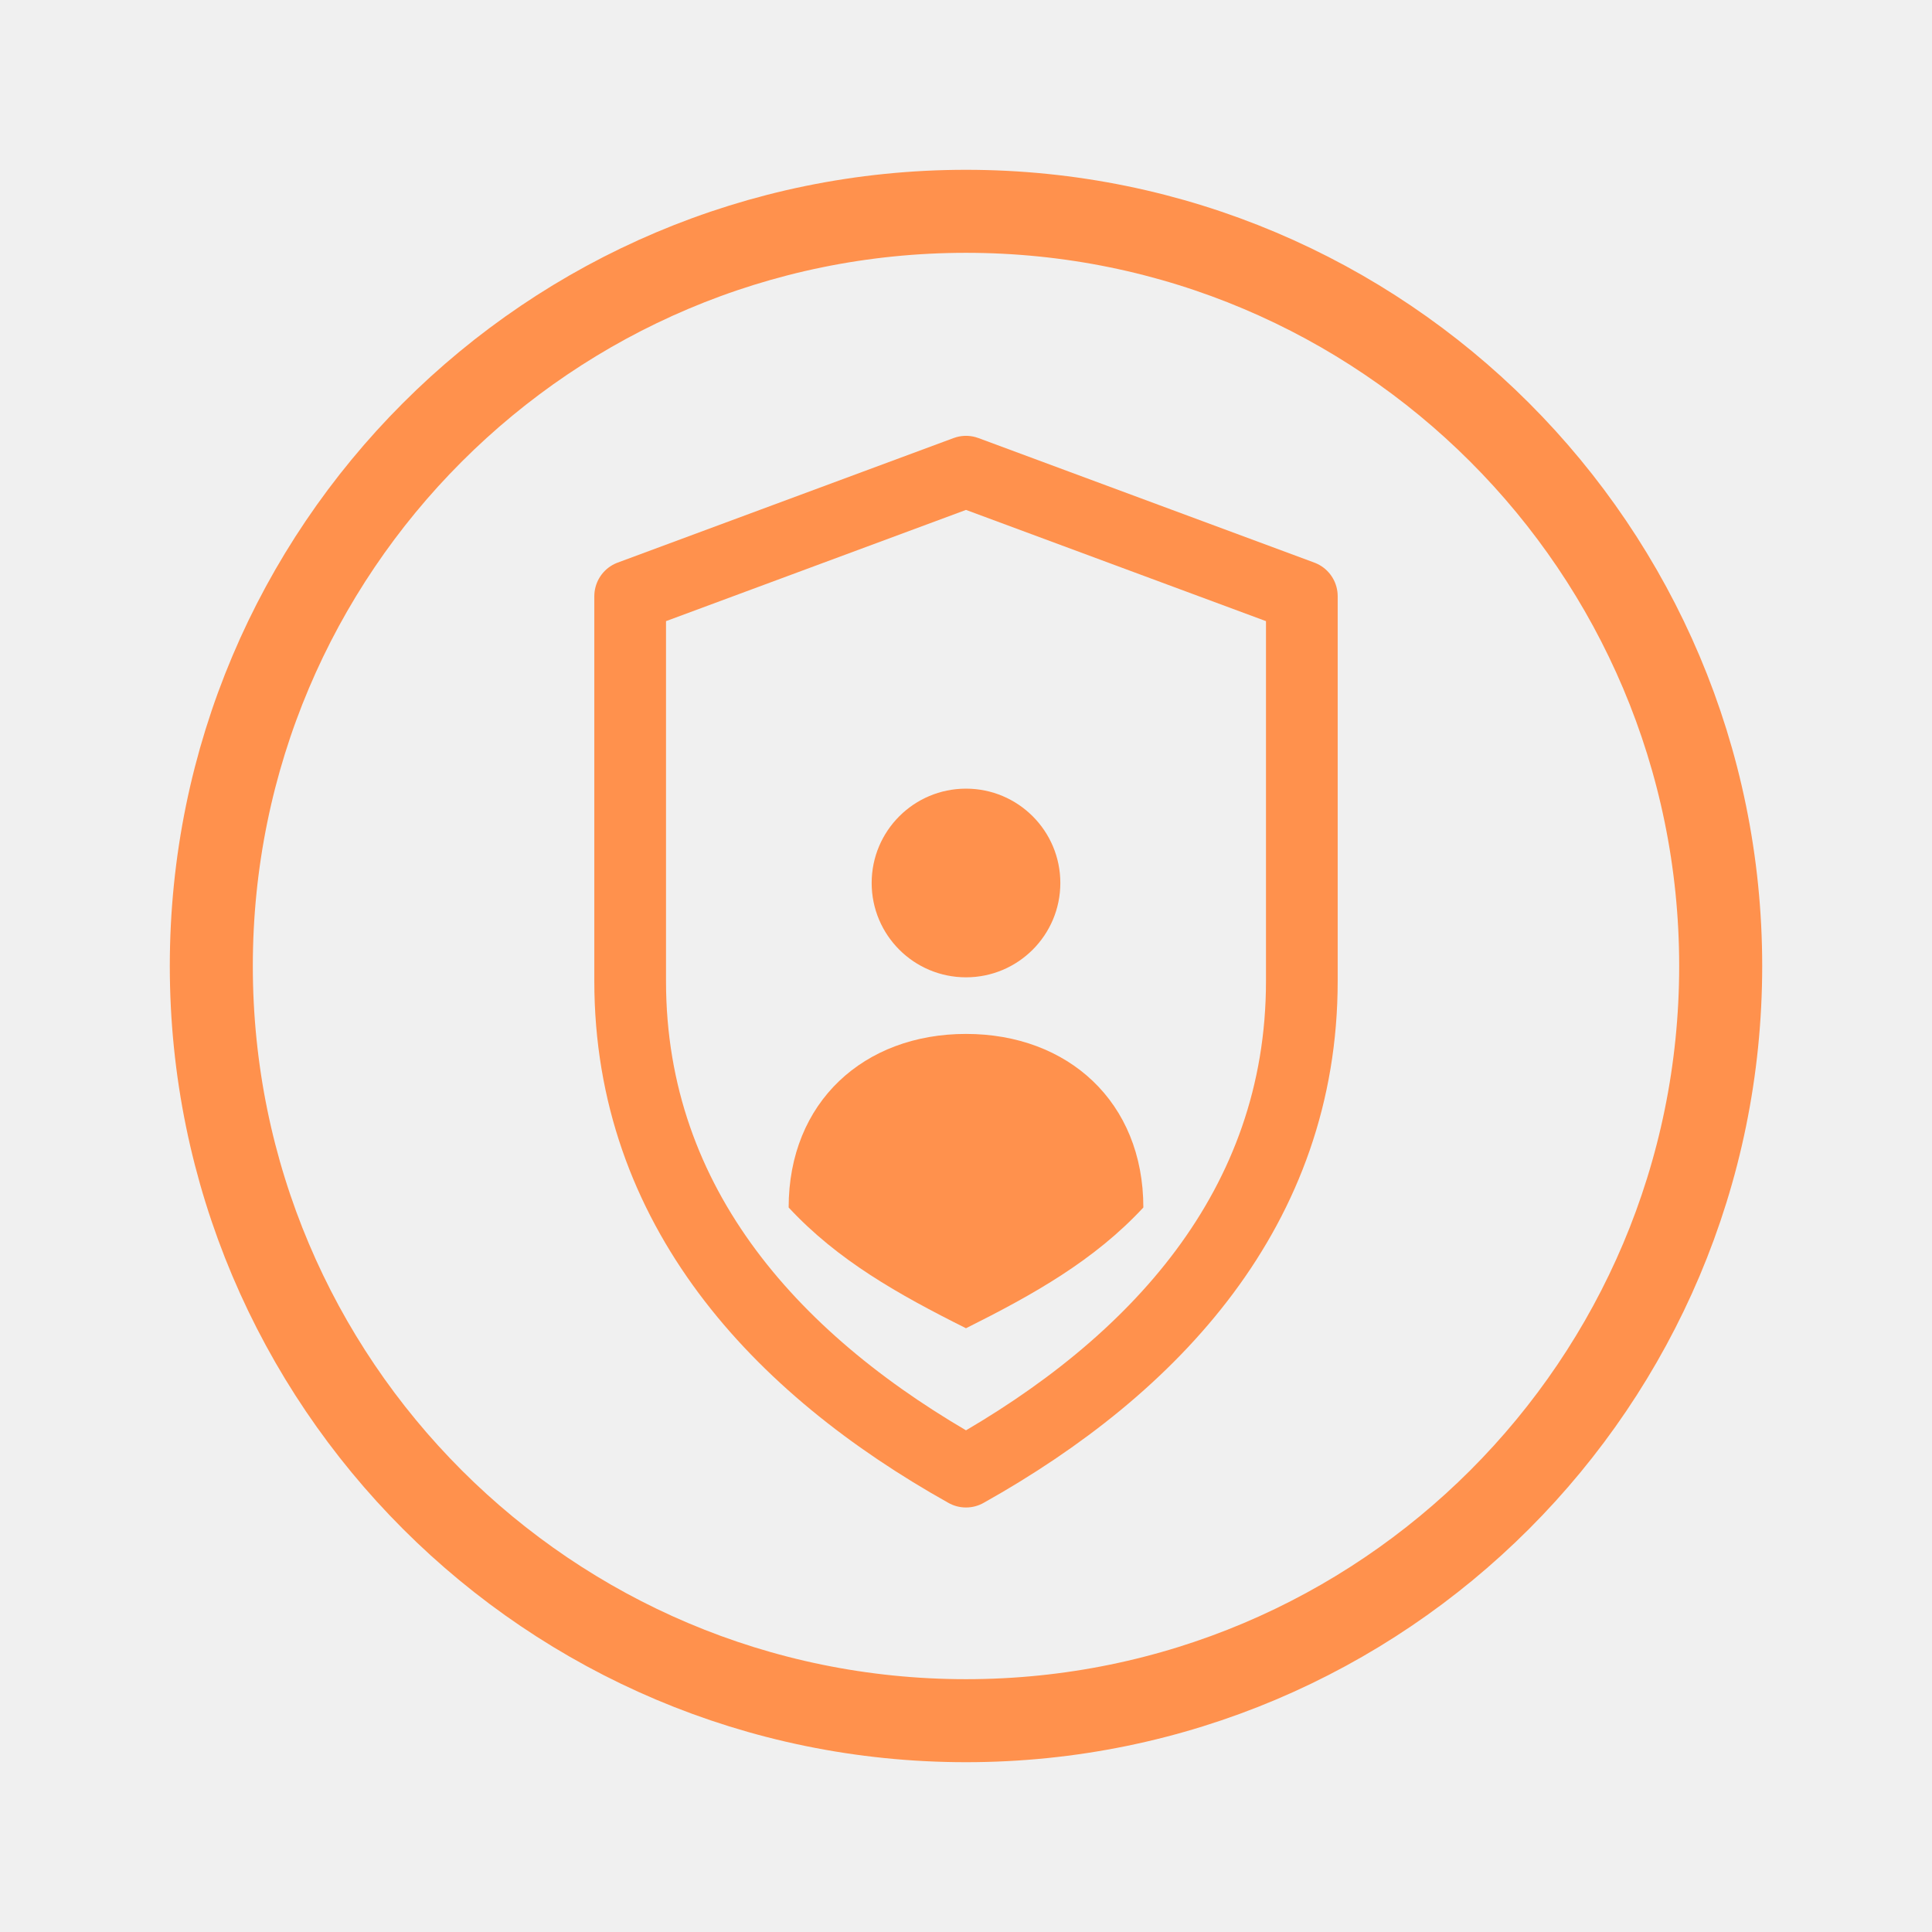
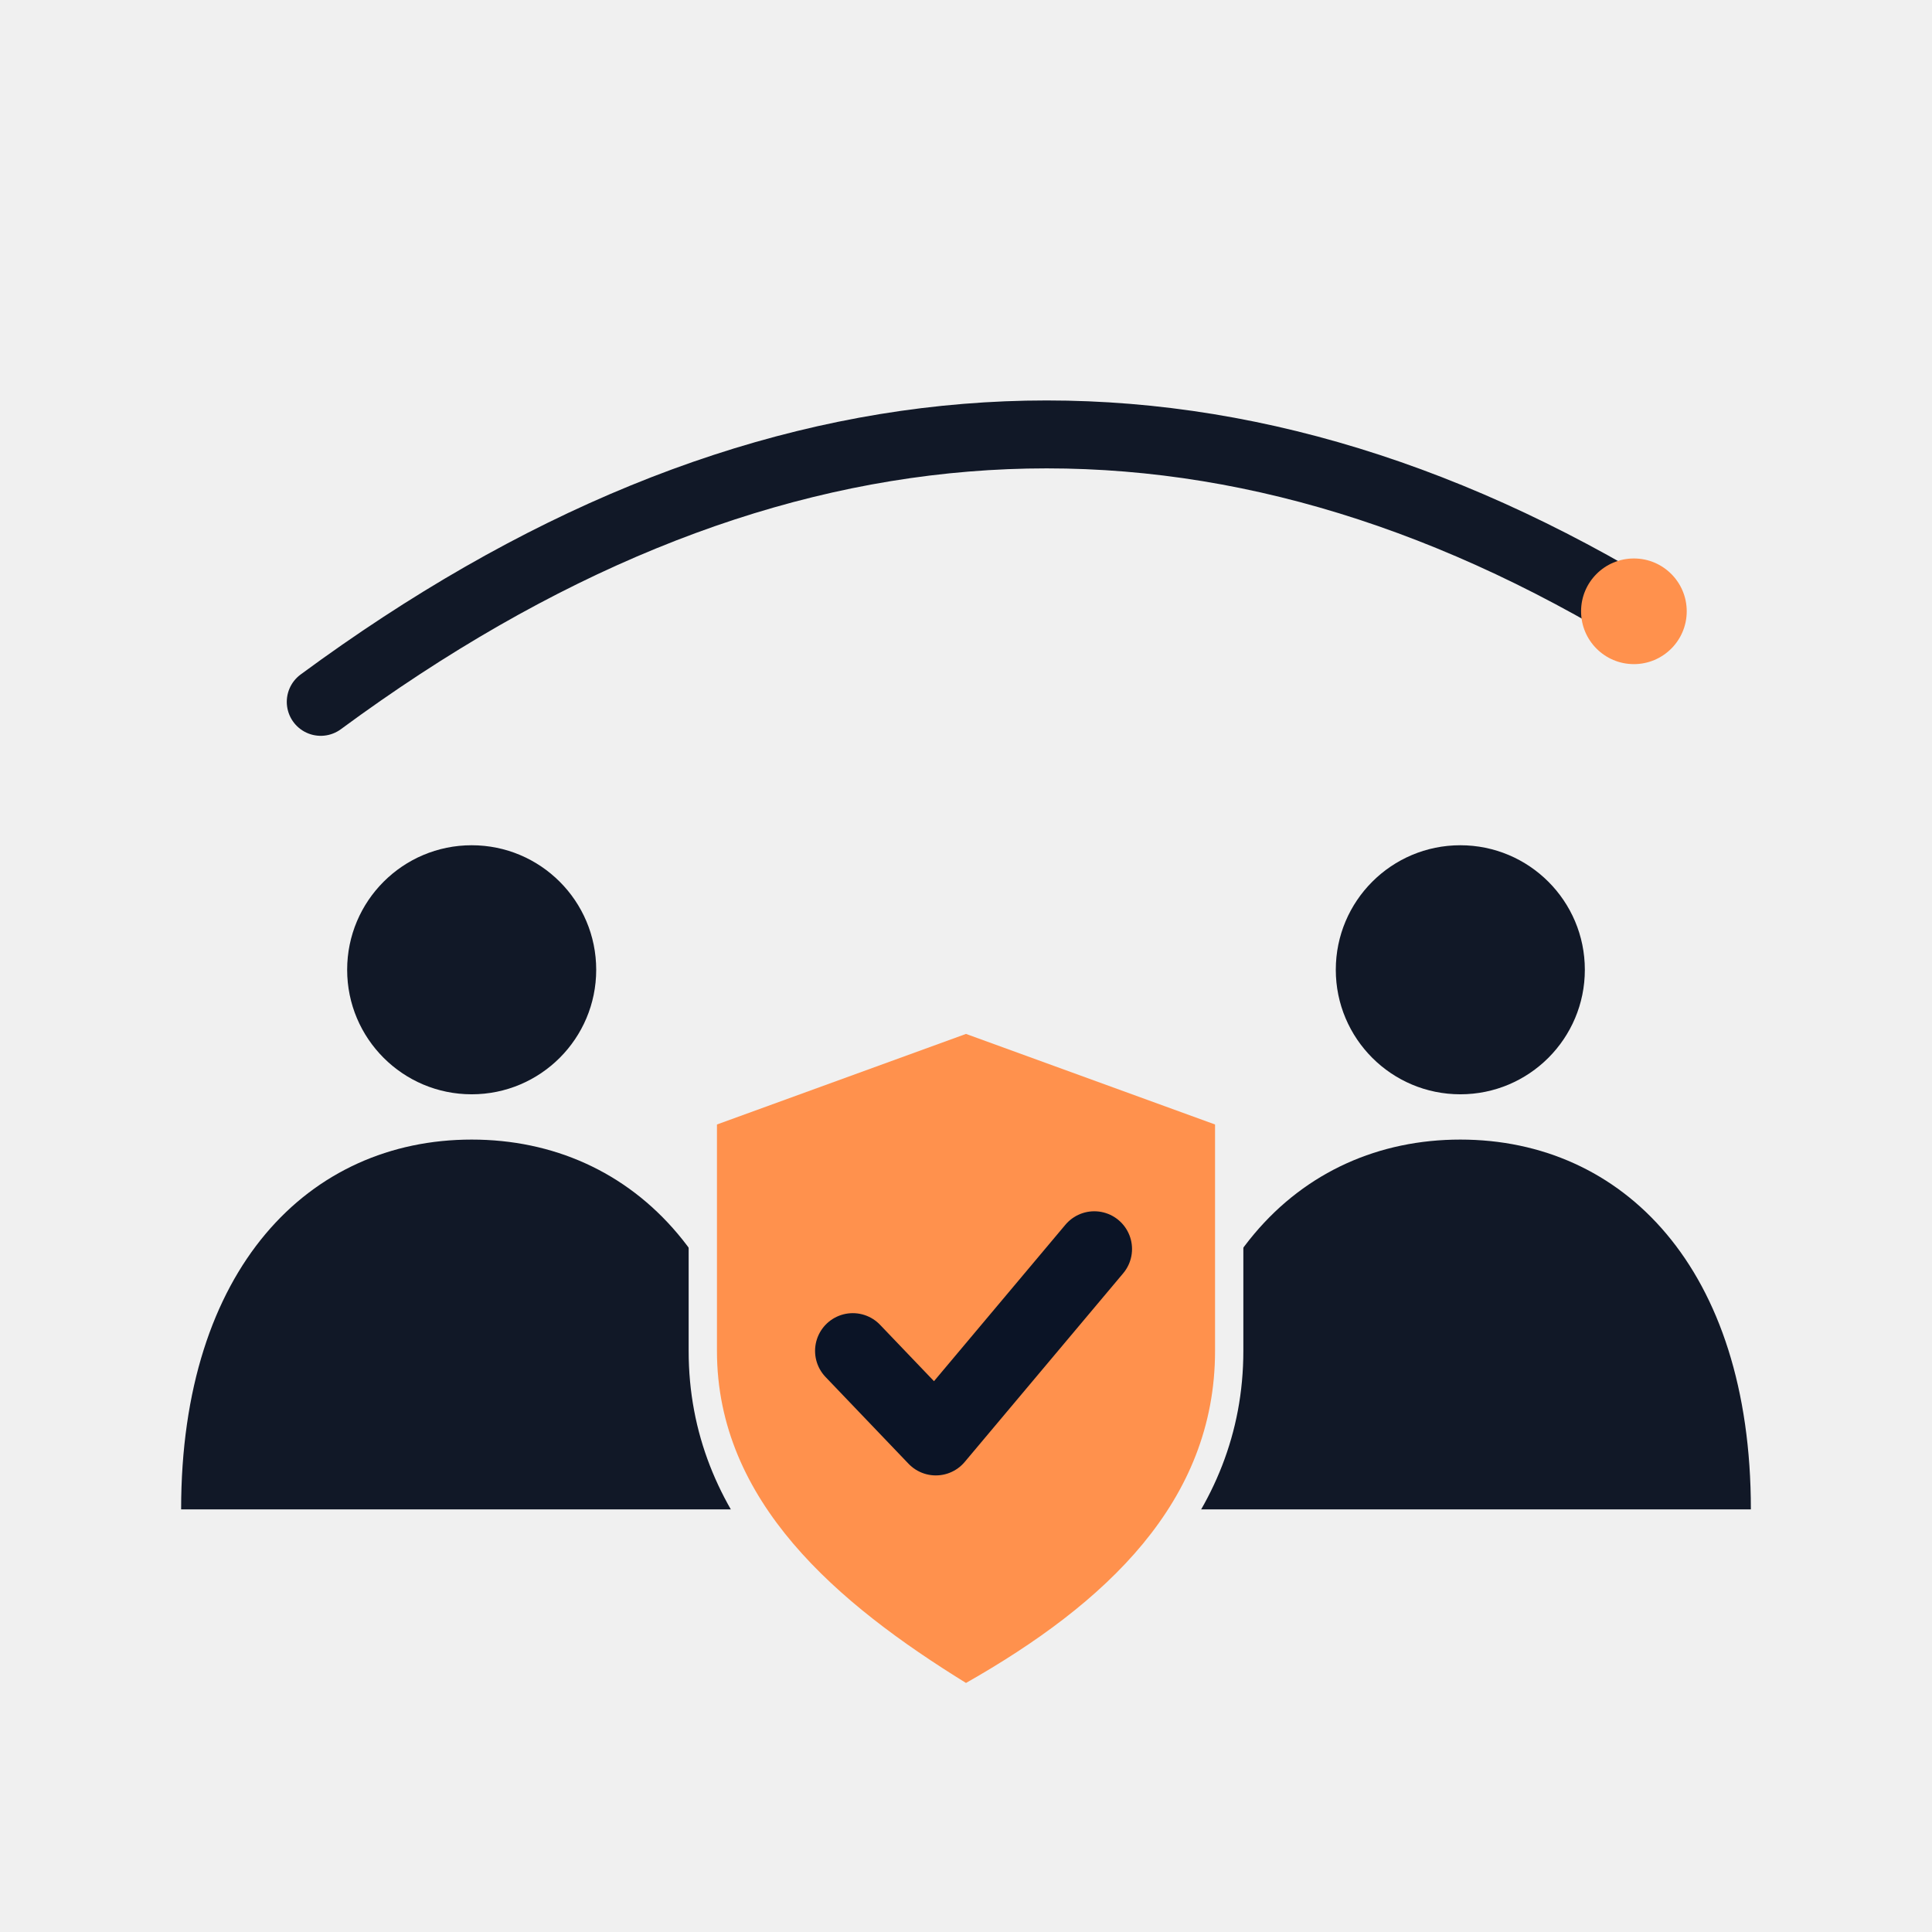
<svg xmlns="http://www.w3.org/2000/svg" viewBox="0 0 1024 1024" role="img" aria-label="SafeData">
-   <circle cx="512" cy="512" r="400" fill="none" stroke="#FF914D" stroke-width="44" />
-   <path d="M512 250 L690 316 L690 520 C690 640 612 724 512 780 C412 724 334 640 334 520 L334 316 Z" fill="none" stroke="#FF914D" stroke-width="38" stroke-linejoin="round" />
-   <circle cx="512" cy="468" r="50" fill="#FF914D" />
-   <path d="M418 640 C418 584 458 548 512 548 C566 548 606 584 606 640 C580 668 548 686 512 704 C476 686 444 668 418 640 Z" fill="#FF914D" />
+   <defs>
+     <mask id="ma" maskUnits="userSpaceOnUse" x="0" y="0" width="1024" height="1024">
+       <rect width="1024" height="1024" fill="#fff" />
+       <path d="M512 548 L644 596 V716 C644 796 586 850 512 892 C438 850 380 796 380 716 V596 Z" fill="#000" stroke="#000" stroke-width="30" stroke-linejoin="round" />
+     </mask>
+   </defs>
+   <path d="M170 372 Q512 120 854 316" fill="none" stroke="#111827" stroke-width="36" stroke-linecap="round" />
+   <circle cx="866" cy="324" r="28" fill="#FF914D" />
+   <g mask="url(#ma)" fill="#111827">
+     <circle cx="250" cy="514" r="66" />
+     <path d="M96 800 C96 672 164 604 250 604 C336 604 404 672 404 800 Z" />
+     <circle cx="774" cy="514" r="66" />
+     <path d="M620 800 C620 672 688 604 774 604 C860 604 928 672 928 800 Z" />
+   </g>
+   <path d="M512 548 L644 596 V716 C644 796 586 850 512 892 C444 850 380 796 380 716 V596 Z" fill="#FF914D" />
+   <path d="M452 716 L496 762 L580 662" fill="none" stroke="#0B1426" stroke-width="40" stroke-linecap="round" stroke-linejoin="round" />
</svg>
